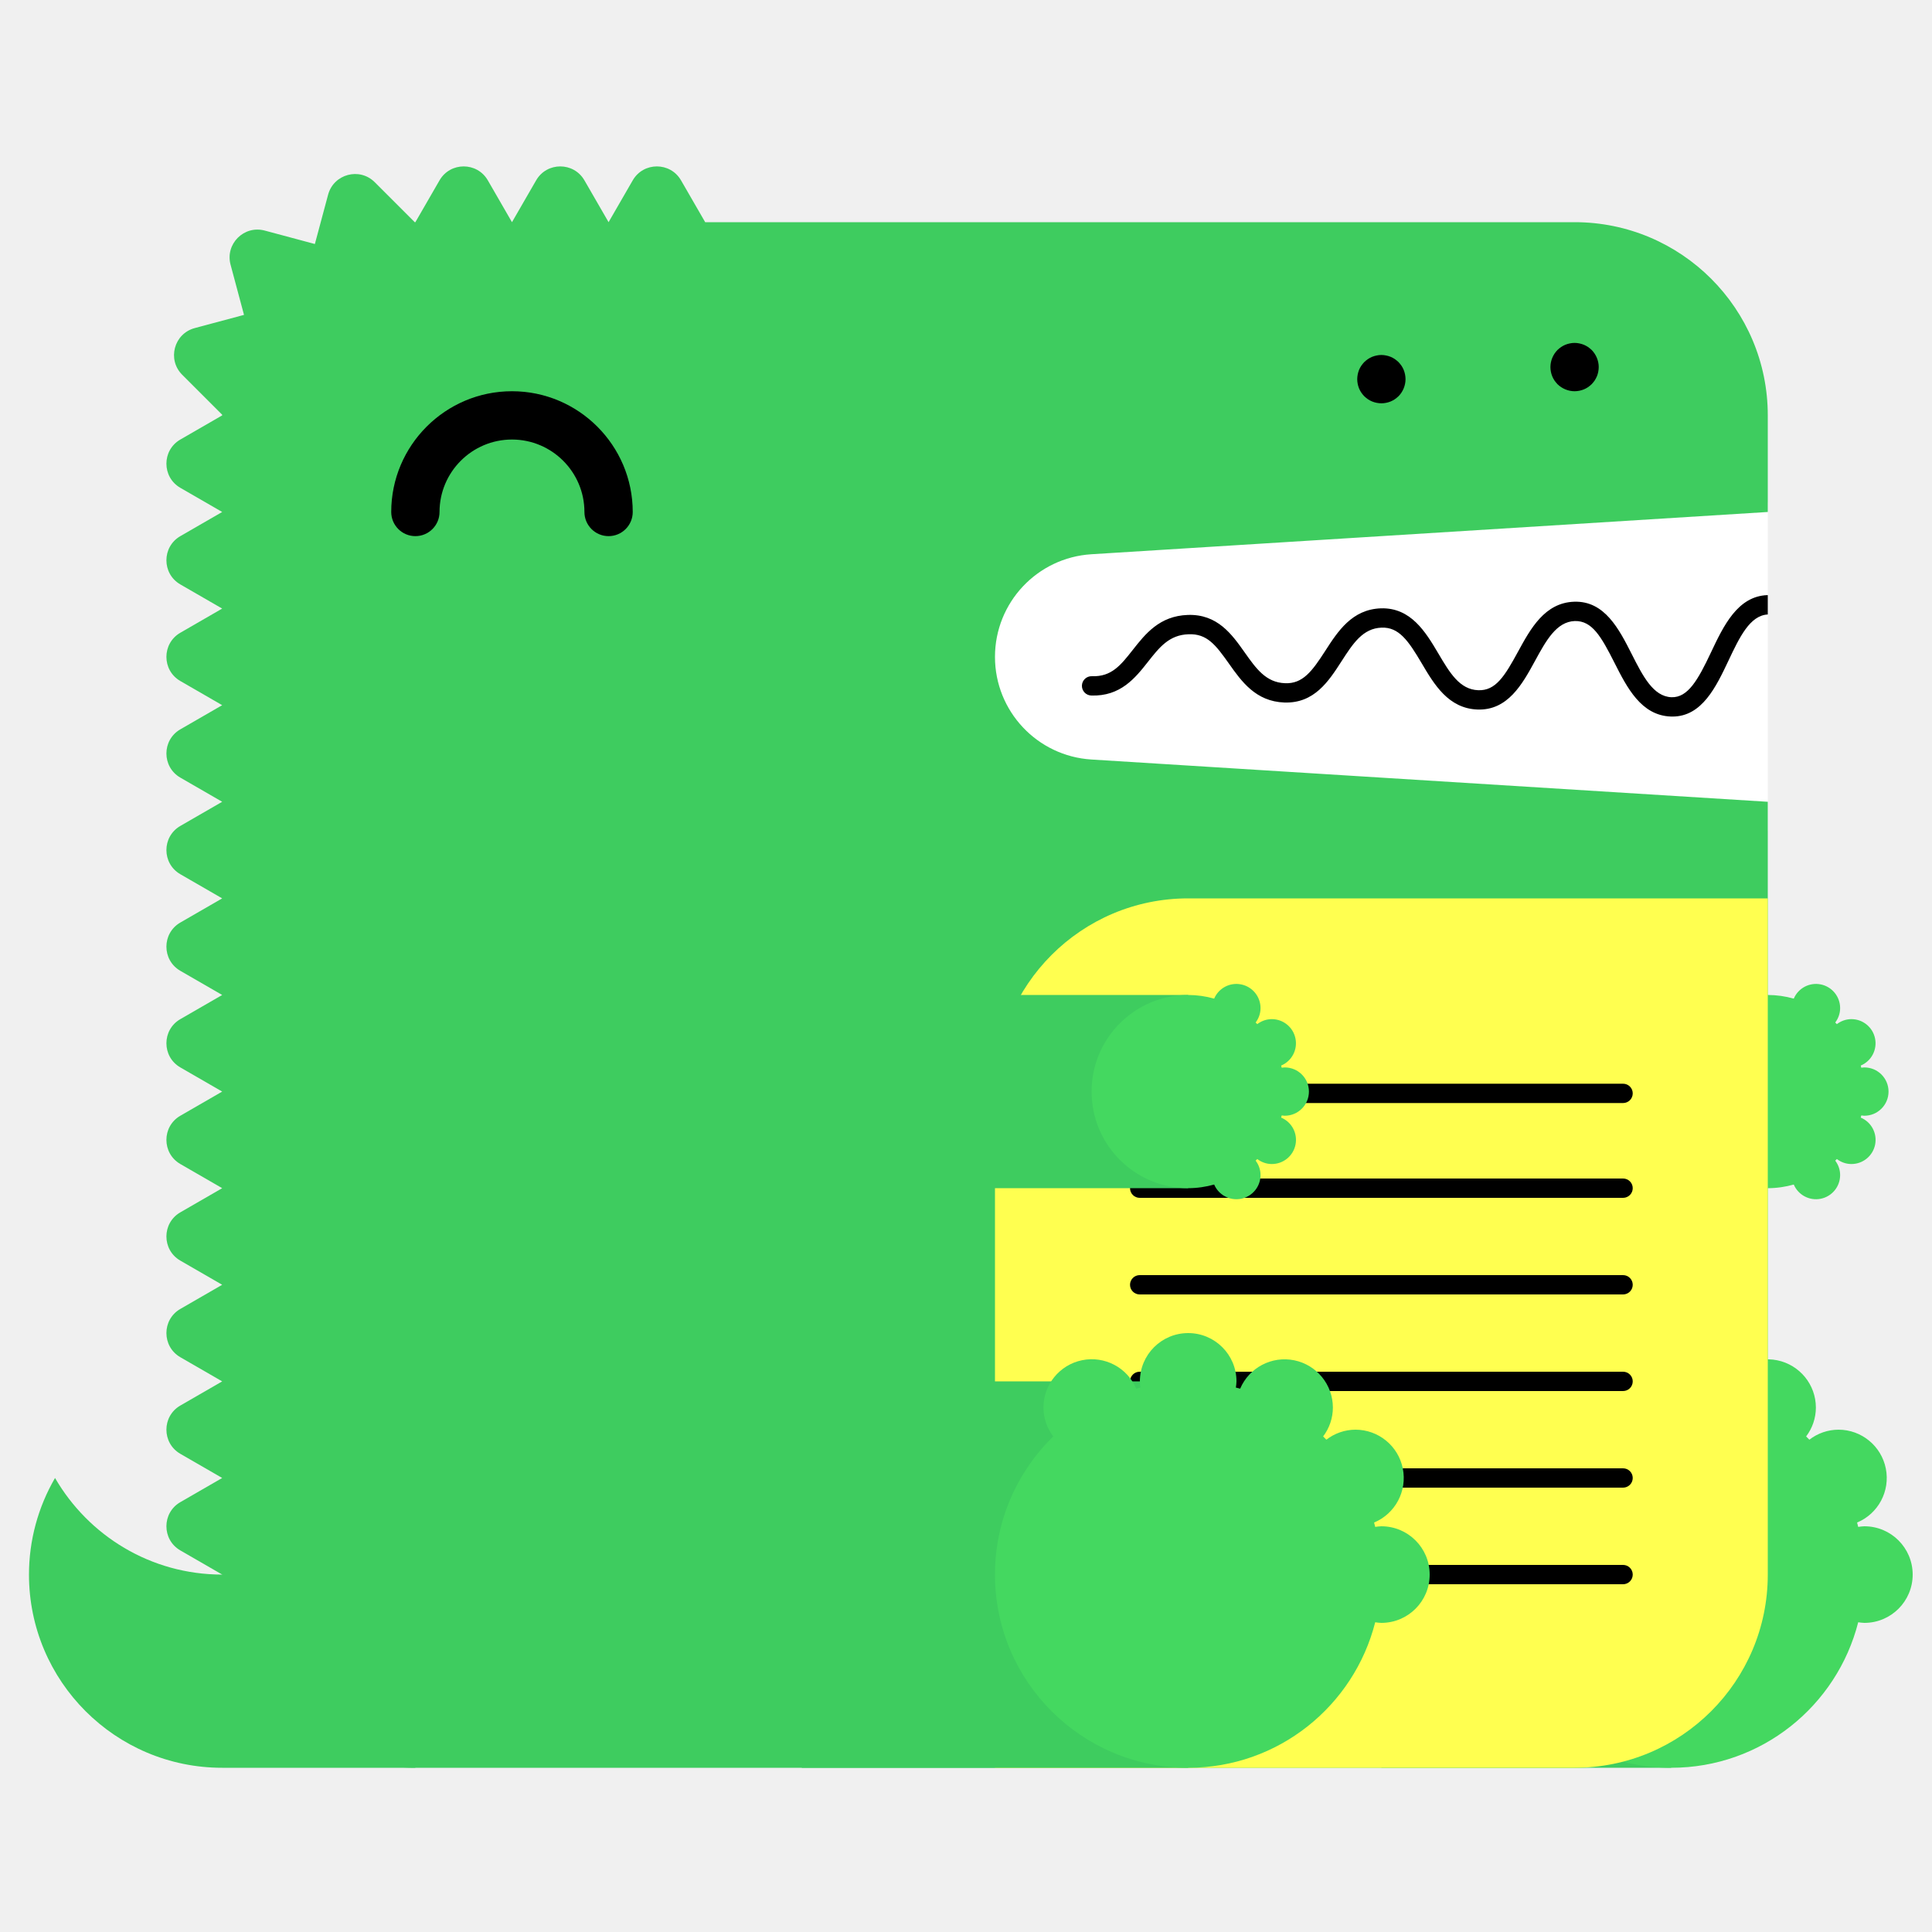
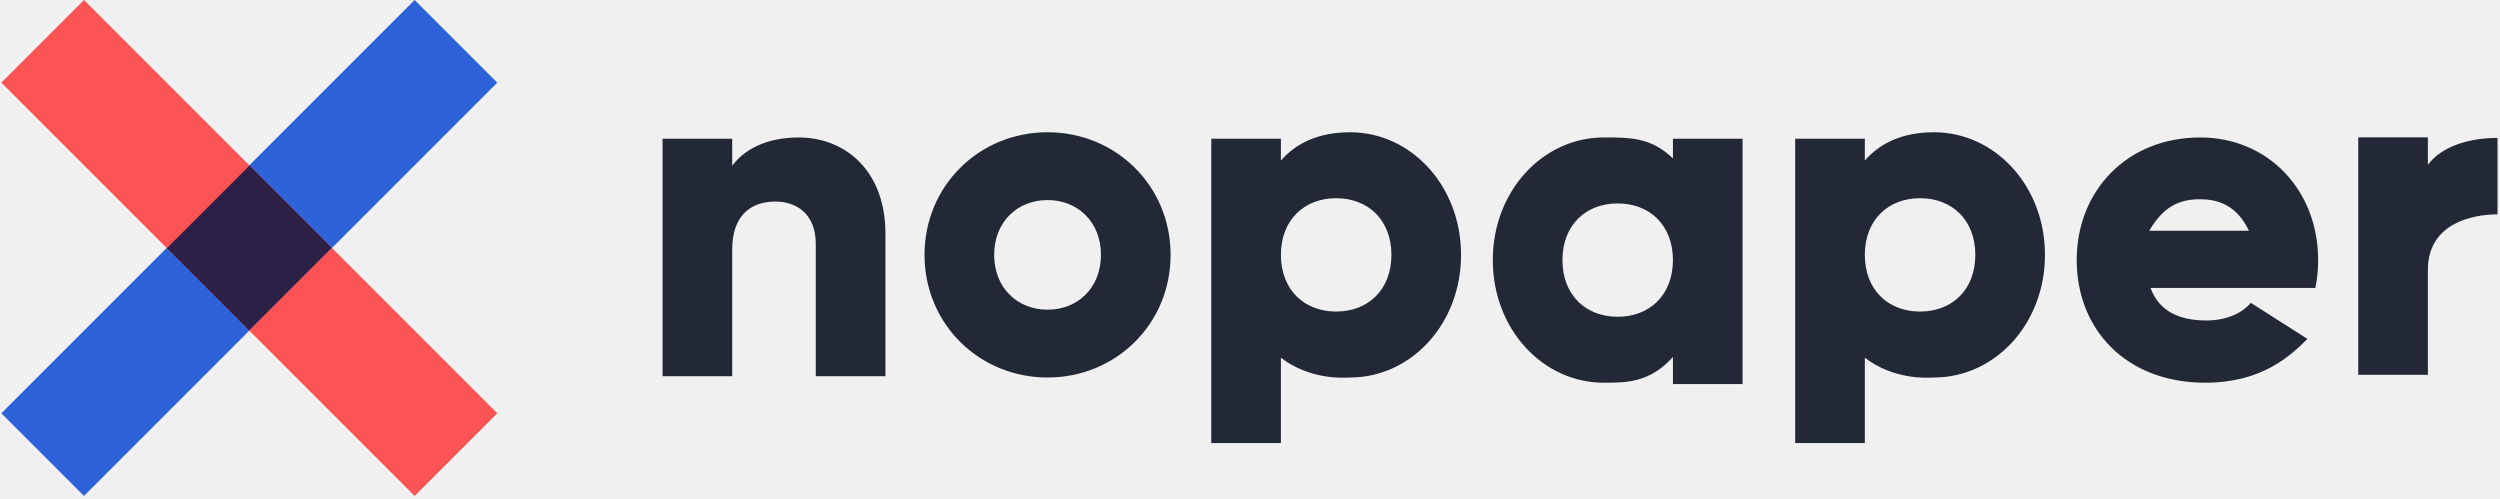
- <svg xmlns="http://www.w3.org/2000/svg" width="200" height="200" viewBox="0 0 200 200">
-   <g fill="none" fill-rule="evenodd">
-     <path fill="#FFF" d="M99 52h84v34H99z" />
-     <path d="M23 163c-7.398 0-13.843-4.027-17.303-10A19.886 19.886 0 0 0 3 163c0 11.046 8.954 20 20 20h20v-20H23z" fill="#3ECC5F" />
-     <path d="M112.98 57.376L183 53V43c0-11.046-8.954-20-20-20H73l-2.5-4.33c-1.112-1.925-3.889-1.925-5 0L63 23l-2.5-4.33c-1.111-1.925-3.889-1.925-5 0L53 23l-2.5-4.33c-1.111-1.925-3.889-1.925-5 0L43 23c-.022 0-.042.003-.065.003l-4.142-4.141c-1.57-1.571-4.252-.853-4.828 1.294l-1.369 5.104-5.192-1.392c-2.148-.575-4.111 1.389-3.535 3.536l1.39 5.193-5.102 1.367c-2.148.576-2.867 3.259-1.296 4.83l4.142 4.142c0 .021-.003.042-.003.064l-4.33 2.5c-1.925 1.111-1.925 3.889 0 5L23 53l-4.33 2.5c-1.925 1.111-1.925 3.889 0 5L23 63l-4.33 2.5c-1.925 1.111-1.925 3.889 0 5L23 73l-4.33 2.5c-1.925 1.111-1.925 3.889 0 5L23 83l-4.33 2.5c-1.925 1.111-1.925 3.889 0 5L23 93l-4.33 2.5c-1.925 1.111-1.925 3.889 0 5L23 103l-4.33 2.5c-1.925 1.111-1.925 3.889 0 5L23 113l-4.33 2.5c-1.925 1.111-1.925 3.889 0 5L23 123l-4.33 2.5c-1.925 1.111-1.925 3.889 0 5L23 133l-4.33 2.5c-1.925 1.111-1.925 3.889 0 5L23 143l-4.33 2.5c-1.925 1.111-1.925 3.889 0 5L23 153l-4.33 2.5c-1.925 1.111-1.925 3.889 0 5L23 163c0 11.046 8.954 20 20 20h120c11.046 0 20-8.954 20-20V83l-70.02-4.376A10.645 10.645 0 0 1 103 68c0-5.621 4.37-10.273 9.98-10.624" fill="#3ECC5F" />
-     <path fill="#3ECC5F" d="M143 183h30v-40h-30z" />
-     <path d="M193 158c-.219 0-.428.037-.639.064-.038-.15-.074-.301-.116-.451A5 5 0 0 0 190.32 148a4.96 4.96 0 0 0-3.016 1.036 26.531 26.531 0 0 0-.335-.336 4.955 4.955 0 0 0 1.011-2.987 5 5 0 0 0-9.599-1.959c-.148-.042-.297-.077-.445-.115.027-.211.064-.42.064-.639a5 5 0 0 0-5-5 5 5 0 0 0-5 5c0 .219.037.428.064.639-.148.038-.297.073-.445.115a4.998 4.998 0 0 0-9.599 1.959c0 1.125.384 2.151 1.011 2.987-3.717 3.632-6.031 8.693-6.031 14.3 0 11.046 8.954 20 20 20 9.339 0 17.16-6.41 19.361-15.064.211.027.42.064.639.064a5 5 0 0 0 5-5 5 5 0 0 0-5-5" fill="#44D860" />
-     <path fill="#3ECC5F" d="M153 123h30v-20h-30z" />
-     <path d="M193 115.5a2.5 2.5 0 1 0 0-5c-.109 0-.214.019-.319.032-.02-.075-.037-.15-.058-.225a2.501 2.501 0 0 0-.963-4.807c-.569 0-1.088.197-1.508.518a6.653 6.653 0 0 0-.168-.168c.314-.417.506-.931.506-1.494a2.5 2.5 0 0 0-4.8-.979A9.987 9.987 0 0 0 183 103c-5.522 0-10 4.478-10 10s4.478 10 10 10c.934 0 1.833-.138 2.69-.377a2.5 2.5 0 0 0 4.8-.979c0-.563-.192-1.077-.506-1.494.057-.055.113-.111.168-.168.42.321.939.518 1.508.518a2.5 2.5 0 0 0 .963-4.807c.021-.074.038-.15.058-.225.105.013.21.032.319.032" fill="#44D860" />
-     <path d="M63 55.5a2.5 2.5 0 0 1-2.5-2.5c0-4.136-3.364-7.5-7.5-7.5s-7.5 3.364-7.5 7.5a2.5 2.5 0 1 1-5 0c0-6.893 5.607-12.5 12.5-12.5S65.5 46.107 65.5 53a2.5 2.5 0 0 1-2.5 2.5" fill="#000" />
-     <path d="M103 183h60c11.046 0 20-8.954 20-20V93h-60c-11.046 0-20 8.954-20 20v70z" fill="#FFFF50" />
-     <path d="M168.02 124h-50.04a1 1 0 1 1 0-2h50.04a1 1 0 1 1 0 2m0 20h-50.04a1 1 0 1 1 0-2h50.04a1 1 0 1 1 0 2m0 20h-50.04a1 1 0 1 1 0-2h50.04a1 1 0 1 1 0 2m0-49.814h-50.04a1 1 0 1 1 0-2h50.04a1 1 0 1 1 0 2m0 19.814h-50.04a1 1 0 1 1 0-2h50.04a1 1 0 1 1 0 2m0 20h-50.04a1 1 0 1 1 0-2h50.04a1 1 0 1 1 0 2M183 61.611c-.012 0-.022-.006-.034-.005-3.09.105-4.552 3.196-5.842 5.923-1.346 2.85-2.387 4.703-4.093 4.647-1.889-.068-2.969-2.202-4.113-4.46-1.314-2.594-2.814-5.536-5.963-5.426-3.046.104-4.513 2.794-5.807 5.167-1.377 2.528-2.314 4.065-4.121 3.994-1.927-.07-2.951-1.805-4.136-3.813-1.321-2.236-2.848-4.75-5.936-4.664-2.994.103-4.465 2.385-5.763 4.4-1.373 2.13-2.335 3.428-4.165 3.351-1.973-.07-2.992-1.51-4.171-3.177-1.324-1.873-2.816-3.993-5.895-3.89-2.928.1-4.399 1.97-5.696 3.618-1.232 1.564-2.194 2.802-4.229 2.724a1 1 0 0 0-.072 2c3.017.101 4.545-1.8 5.872-3.487 1.177-1.496 2.193-2.787 4.193-2.855 1.926-.082 2.829 1.115 4.195 3.045 1.297 1.834 2.769 3.914 5.731 4.021 3.103.104 4.596-2.215 5.918-4.267 1.182-1.834 2.202-3.417 4.15-3.484 1.793-.067 2.769 1.35 4.145 3.681 1.297 2.197 2.766 4.686 5.787 4.796 3.125.108 4.634-2.62 5.949-5.035 1.139-2.088 2.214-4.06 4.119-4.126 1.793-.042 2.728 1.595 4.111 4.33 1.292 2.553 2.757 5.445 5.825 5.556l.169.003c3.064 0 4.518-3.075 5.805-5.794 1.139-2.41 2.217-4.68 4.067-4.773v-2z" fill="#000" />
-     <path fill="#3ECC5F" d="M83 183h40v-40H83z" />
-     <path d="M143 158c-.219 0-.428.037-.639.064-.038-.15-.074-.301-.116-.451A5 5 0 0 0 140.32 148a4.96 4.96 0 0 0-3.016 1.036 26.531 26.531 0 0 0-.335-.336 4.955 4.955 0 0 0 1.011-2.987 5 5 0 0 0-9.599-1.959c-.148-.042-.297-.077-.445-.115.027-.211.064-.42.064-.639a5 5 0 0 0-5-5 5 5 0 0 0-5 5c0 .219.037.428.064.639-.148.038-.297.073-.445.115a4.998 4.998 0 0 0-9.599 1.959c0 1.125.384 2.151 1.011 2.987-3.717 3.632-6.031 8.693-6.031 14.3 0 11.046 8.954 20 20 20 9.339 0 17.16-6.41 19.361-15.064.211.027.42.064.639.064a5 5 0 0 0 5-5 5 5 0 0 0-5-5" fill="#44D860" />
-     <path fill="#3ECC5F" d="M83 123h40v-20H83z" />
-     <path d="M133 115.5a2.5 2.5 0 1 0 0-5c-.109 0-.214.019-.319.032-.02-.075-.037-.15-.058-.225a2.501 2.501 0 0 0-.963-4.807c-.569 0-1.088.197-1.508.518a6.653 6.653 0 0 0-.168-.168c.314-.417.506-.931.506-1.494a2.5 2.5 0 0 0-4.8-.979A9.987 9.987 0 0 0 123 103c-5.522 0-10 4.478-10 10s4.478 10 10 10c.934 0 1.833-.138 2.69-.377a2.5 2.5 0 0 0 4.8-.979c0-.563-.192-1.077-.506-1.494.057-.055.113-.111.168-.168.42.321.939.518 1.508.518a2.5 2.5 0 0 0 .963-4.807c.021-.074.038-.15.058-.225.105.013.21.032.319.032" fill="#44D860" />
-     <path d="M143 41.75c-.16 0-.33-.02-.49-.05a2.52 2.52 0 0 1-.47-.14c-.15-.06-.29-.14-.431-.23-.13-.09-.259-.2-.38-.31-.109-.12-.219-.24-.309-.38s-.17-.28-.231-.43a2.619 2.619 0 0 1-.189-.96c0-.16.02-.33.05-.49.03-.16.08-.31.139-.47.061-.15.141-.29.231-.43.09-.13.2-.26.309-.38.121-.11.25-.22.38-.31.141-.09.281-.17.431-.23.149-.06.31-.11.47-.14.32-.07.65-.07.98 0 .159.03.32.08.47.14.149.06.29.14.43.23.13.09.259.2.38.31.11.12.22.25.31.38.09.14.17.28.23.43.06.16.11.31.14.47.029.16.05.33.05.49 0 .66-.271 1.31-.73 1.77-.121.11-.25.22-.38.31-.14.09-.281.17-.43.23a2.565 2.565 0 0 1-.96.19m20-1.25c-.66 0-1.3-.27-1.771-.73a3.802 3.802 0 0 1-.309-.38c-.09-.14-.17-.28-.231-.43a2.619 2.619 0 0 1-.189-.96c0-.66.27-1.3.729-1.77.121-.11.25-.22.38-.31.141-.09.281-.17.431-.23.149-.06.31-.11.47-.14.32-.07.66-.07.98 0 .159.03.32.08.47.14.149.06.29.14.43.23.13.09.259.2.38.31.459.47.73 1.11.73 1.77 0 .16-.021.33-.05.49-.03.16-.08.32-.14.47-.07.15-.14.29-.23.43-.09.13-.2.26-.31.38-.121.11-.25.22-.38.31-.14.09-.281.17-.43.23a2.565 2.565 0 0 1-.96.19" fill="#000" />
-   </g>
+ <svg xmlns="http://www.w3.org/2000/svg" width="707" height="141" viewBox="0 0 707 141" fill="none">
+   <path fill-rule="evenodd" clip-rule="evenodd" d="M296.249 106.758C315.55 106.758 331.043 91.652 331.043 72.079C331.043 52.507 315.55 37.4 296.249 37.4C276.949 37.4 261.456 52.507 261.456 72.079C261.456 91.652 276.949 106.758 296.249 106.758ZM296.249 87.58C287.715 87.58 281.15 81.406 281.15 72.079C281.15 62.753 287.715 56.579 296.249 56.579C304.784 56.579 311.349 62.753 311.349 72.079C311.349 81.406 304.784 87.58 296.249 87.58ZM362.241 45.413C366.574 40.421 373.008 37.4 381.804 37.4C399.004 37.4 413.185 52.507 413.185 72.079C413.185 91.652 399.004 106.758 381.804 106.758C381.737 106.758 381.62 106.764 381.46 106.772L381.457 106.772L381.457 106.772C379.42 106.871 370.288 107.313 362.241 101.167V125.294H342.547V39.239H362.241V45.413ZM362.241 72.079C362.241 81.931 368.806 88.105 377.866 88.105C386.925 88.105 393.49 81.931 393.49 72.079C393.49 62.227 386.925 56.053 377.866 56.053C368.806 56.053 362.241 62.227 362.241 72.079ZM527.372 45.413C531.705 40.421 538.139 37.4 546.935 37.4C564.135 37.4 578.316 52.507 578.316 72.079C578.316 91.652 564.135 106.758 546.935 106.758C546.867 106.758 546.75 106.764 546.588 106.772C544.551 106.871 535.419 107.313 527.372 101.167V125.294H507.678V39.239H527.372V45.413ZM527.372 72.079C527.372 81.931 533.937 88.105 542.997 88.105C552.056 88.105 558.621 81.931 558.621 72.079C558.621 62.227 552.056 56.053 542.997 56.053C533.937 56.053 527.372 62.227 527.372 72.079ZM686.605 46.615V38.843H666.911V105.998H686.605V76.31C686.605 63.305 698.928 60.621 706.3 60.621V39.004C698.028 39.004 690.45 41.455 686.605 46.615ZM608.17 81.435H654.781C655.306 78.939 655.569 76.312 655.569 73.553C655.569 53.718 641.389 38.874 622.219 38.874C601.474 38.874 587.294 53.981 587.294 73.553C587.294 93.126 601.212 108.233 623.663 108.233C639.732 108.233 647.862 100.512 652.537 95.837L636.531 85.639C633.837 88.825 629.309 90.63 623.926 90.63C616.705 90.63 610.665 88.266 608.17 81.435ZM607.776 65.248C611.019 59.947 614.705 56.345 622.088 56.345C626.869 56.345 632.398 57.735 636.005 65.248H607.776ZM473.107 39.239V44.799C466.934 38.874 461.199 38.874 453.543 38.874C436.343 38.874 422.163 53.981 422.163 73.553C422.163 93.126 436.343 108.233 453.543 108.233C459.93 108.233 466.565 108.233 473.107 100.957V108.605H492.801V39.239H473.107ZM457.482 89.579C448.423 89.579 441.858 83.406 441.858 73.553C441.858 63.701 448.423 57.527 457.482 57.527C466.542 57.527 473.107 63.701 473.107 73.553C473.107 83.406 466.542 89.579 457.482 89.579ZM207.07 46.887C210.615 42.027 217.18 38.874 225.845 38.874C239.106 38.874 250.398 48.332 250.398 66.066V106.394H230.703V68.956C230.703 60.812 225.583 57.002 219.28 57.002C212.059 57.002 207.07 61.206 207.07 70.532V106.394H187.375V39.239H207.07V46.887Z" fill="#222835" />
+   <rect x="0.375" y="116.876" width="165.286" height="33.057" transform="rotate(-45 0.375 116.876)" fill="#2E62D9" />
+   <rect x="23.75" width="165.286" height="33.057" transform="rotate(45 23.75 0)" fill="#FC5454" />
+   <rect x="70.558" y="46.81" width="32.909" height="33.057" transform="rotate(45 70.5585 46.8096)" fill="#2D2047" />
</svg>
